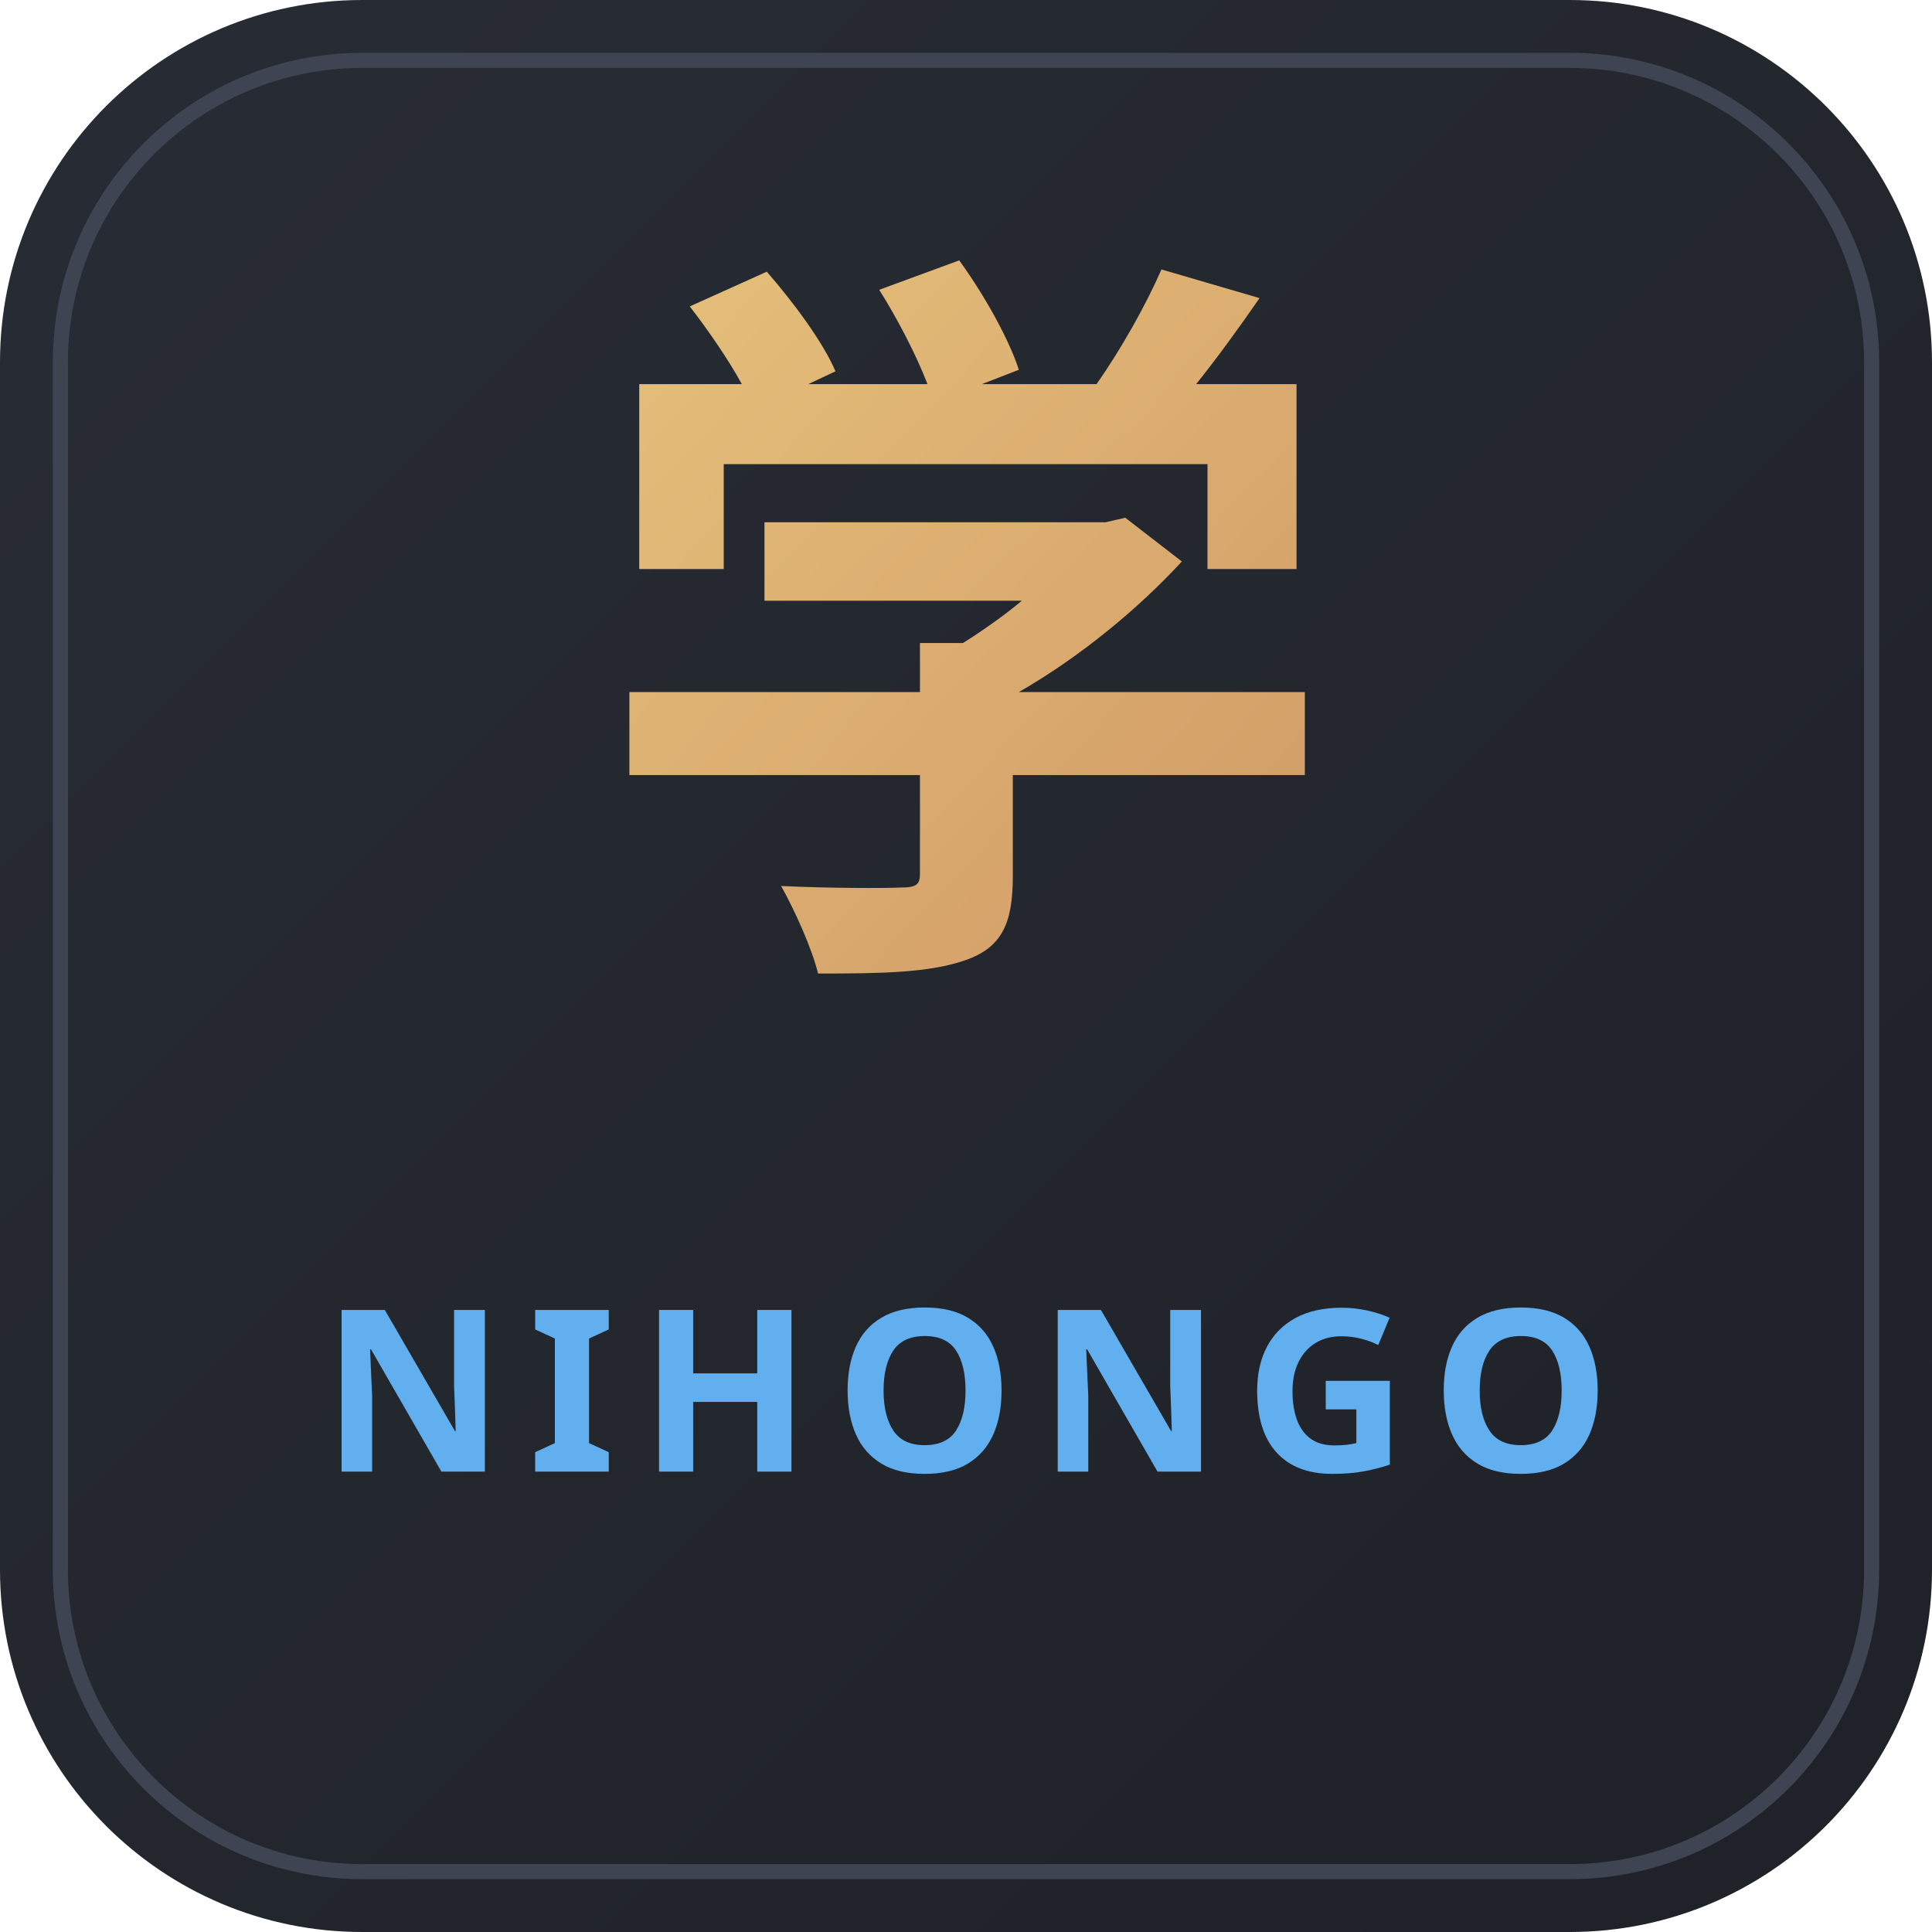
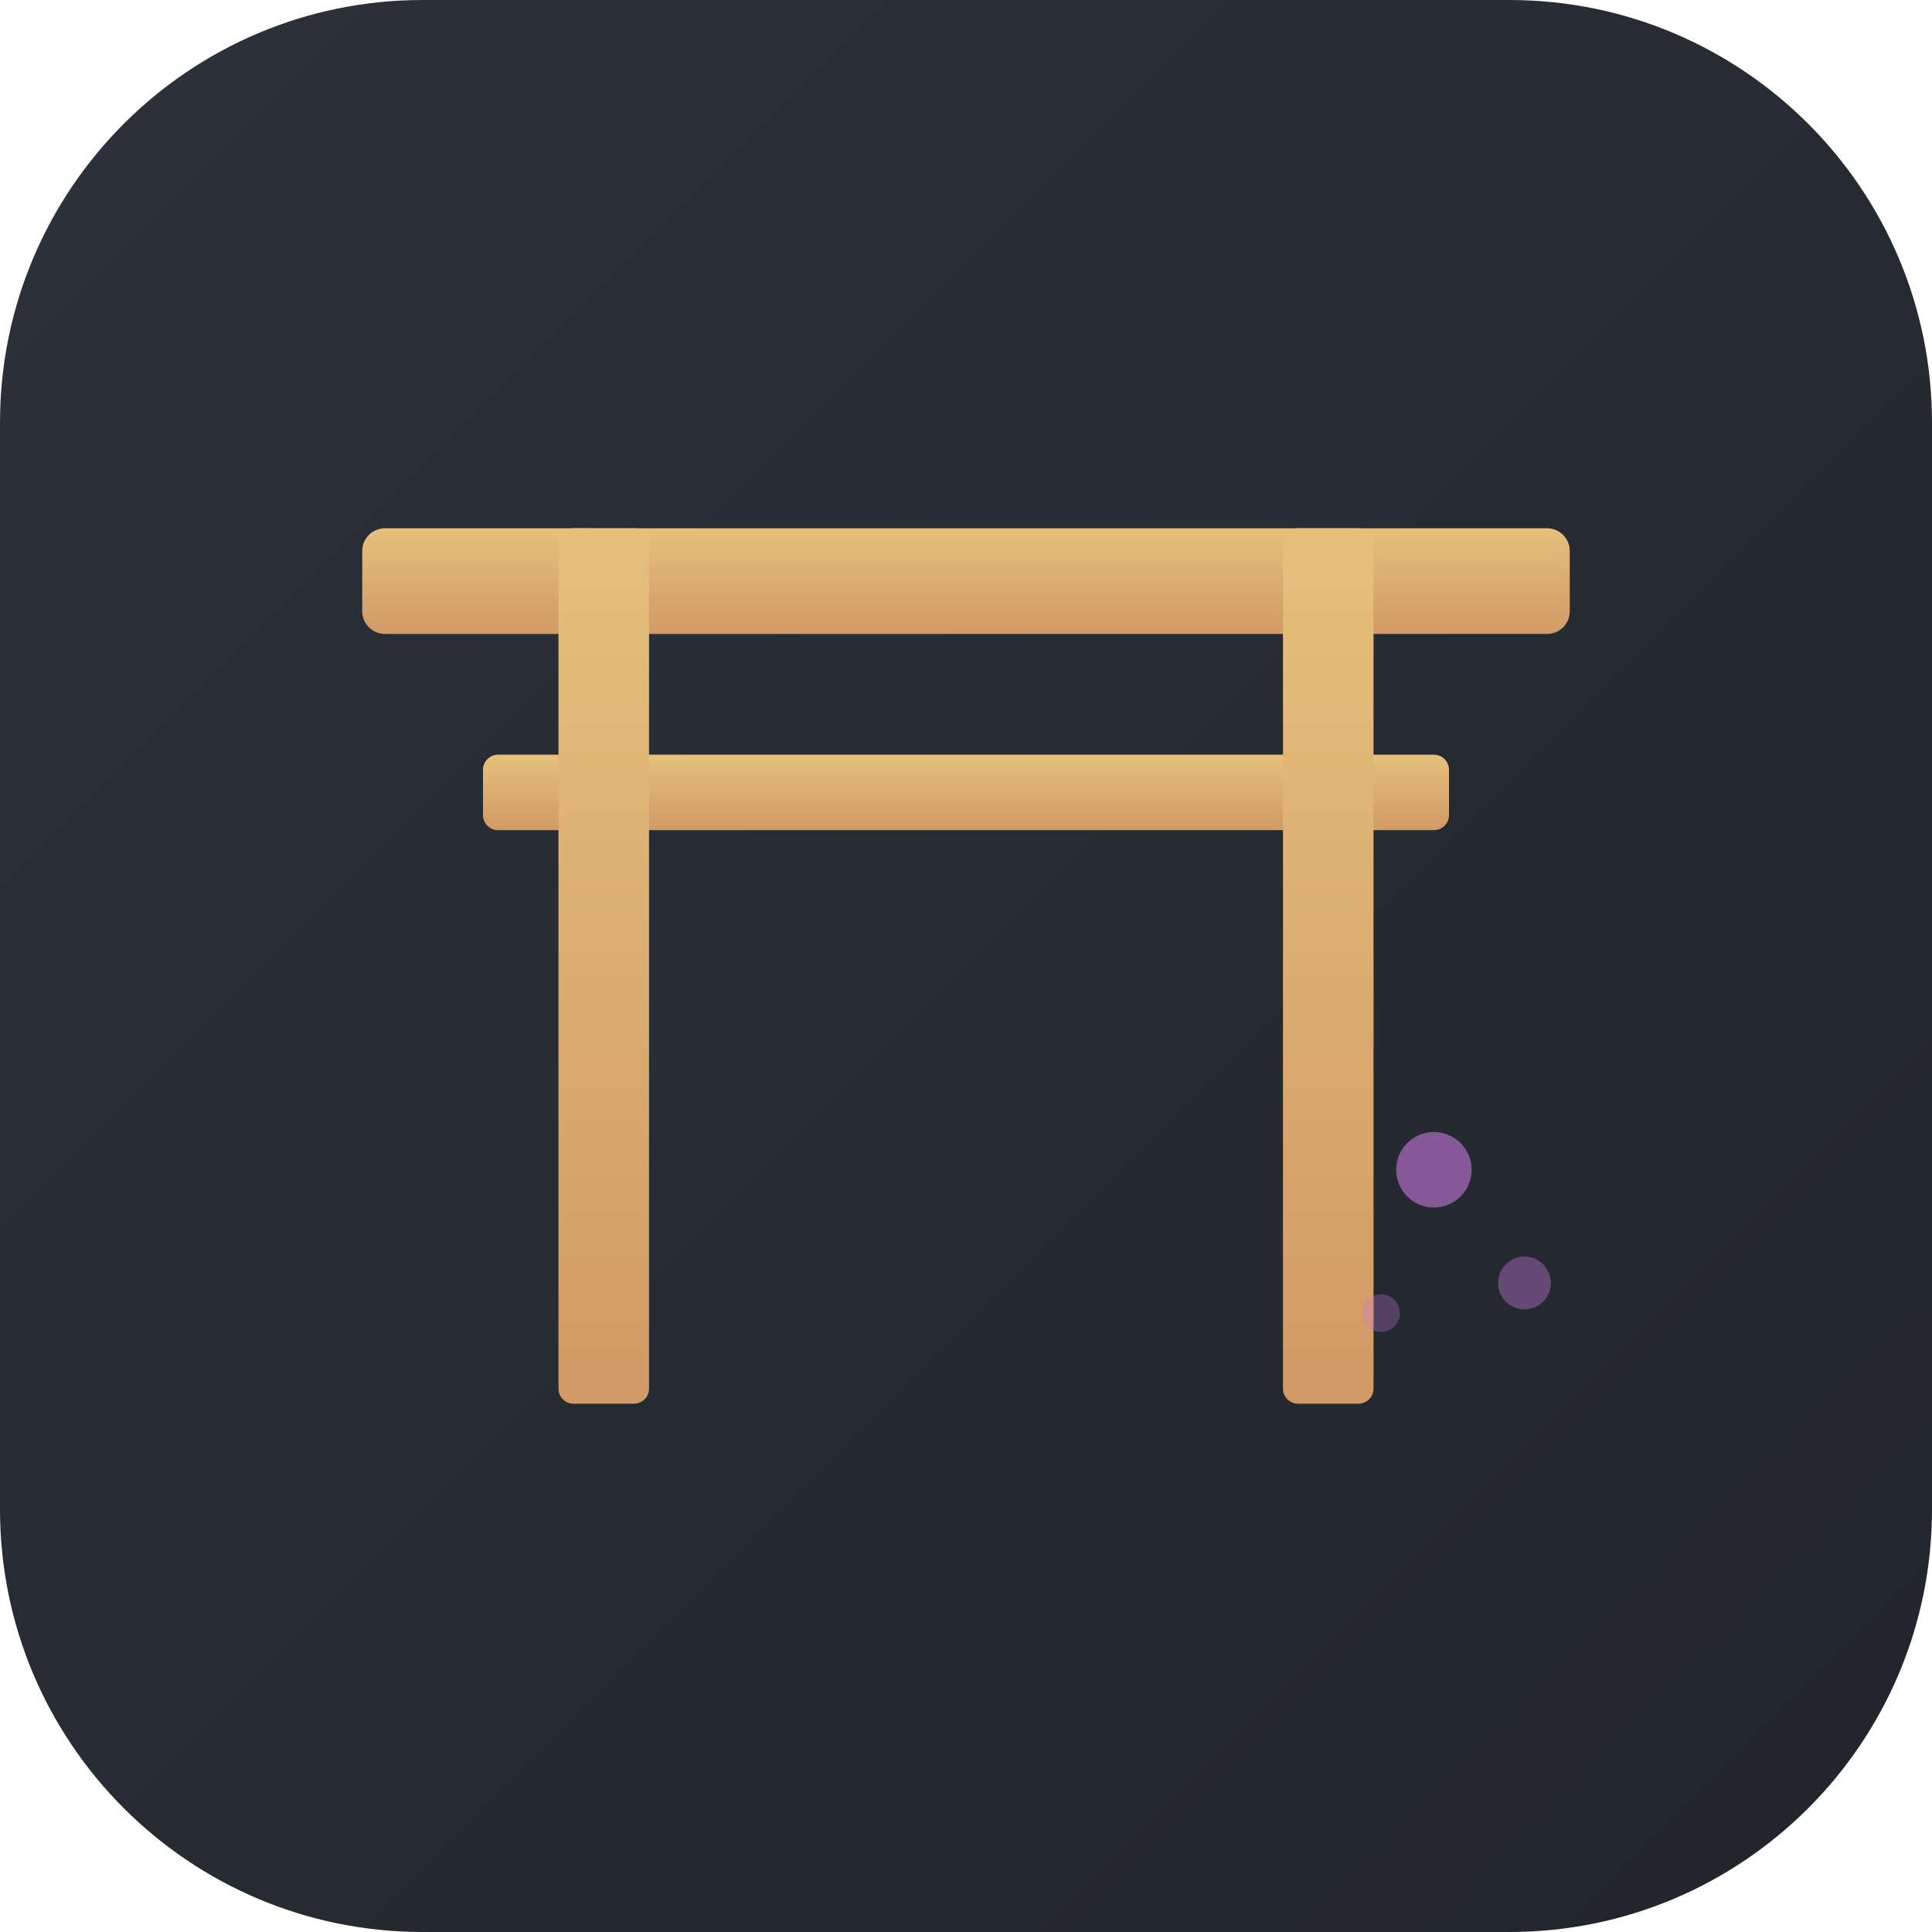
<svg xmlns="http://www.w3.org/2000/svg" viewBox="0 0 512 512">
  <defs>
    <linearGradient id="bg" x1="0%" y1="0%" x2="100%" y2="100%">
-       <stop offset="0%" style="stop-color:#282c34" />
-       <stop offset="100%" style="stop-color:#1e2127" />
+       <stop offset="0%" style="stop-color:#2c313a" />
+       <stop offset="100%" style="stop-color:#21252b" />
    </linearGradient>
-     <linearGradient id="accent" x1="0%" y1="0%" x2="100%" y2="100%">
+     <linearGradient id="torii" x1="0%" y1="0%" x2="0%" y2="100%">
      <stop offset="0%" style="stop-color:#e5c07b" />
      <stop offset="100%" style="stop-color:#d19a66" />
    </linearGradient>
  </defs>
-   <rect width="512" height="512" rx="96" fill="url(#bg)" />
-   <rect x="16" y="16" width="480" height="480" rx="80" fill="none" stroke="#3e4452" stroke-width="4" />
-   <text x="256" y="240" text-anchor="middle" font-family="'Noto Sans JP', 'Yu Gothic', sans-serif" font-size="200" font-weight="700" fill="url(#accent)">学</text>
-   <text x="256" y="390" text-anchor="middle" font-family="'Segoe UI', sans-serif" font-size="60" font-weight="600" fill="#61afef" letter-spacing="6">NIHONGO</text>
+   <rect width="512" height="512" rx="112" fill="url(#bg)" />
+   <rect x="96" y="140" width="320" height="28" rx="6" fill="url(#torii)" />
+   <rect x="128" y="200" width="256" height="20" rx="4" fill="url(#torii)" />
+   <rect x="148" y="140" width="24" height="232" rx="4" fill="url(#torii)" />
+   <rect x="340" y="140" width="24" height="232" rx="4" fill="url(#torii)" />
+   <circle cx="380" cy="310" r="10" fill="#c678dd" opacity="0.6" />
+   <circle cx="404" cy="340" r="7" fill="#c678dd" opacity="0.4" />
+   <circle cx="366" cy="348" r="5" fill="#c678dd" opacity="0.3" />
</svg>
